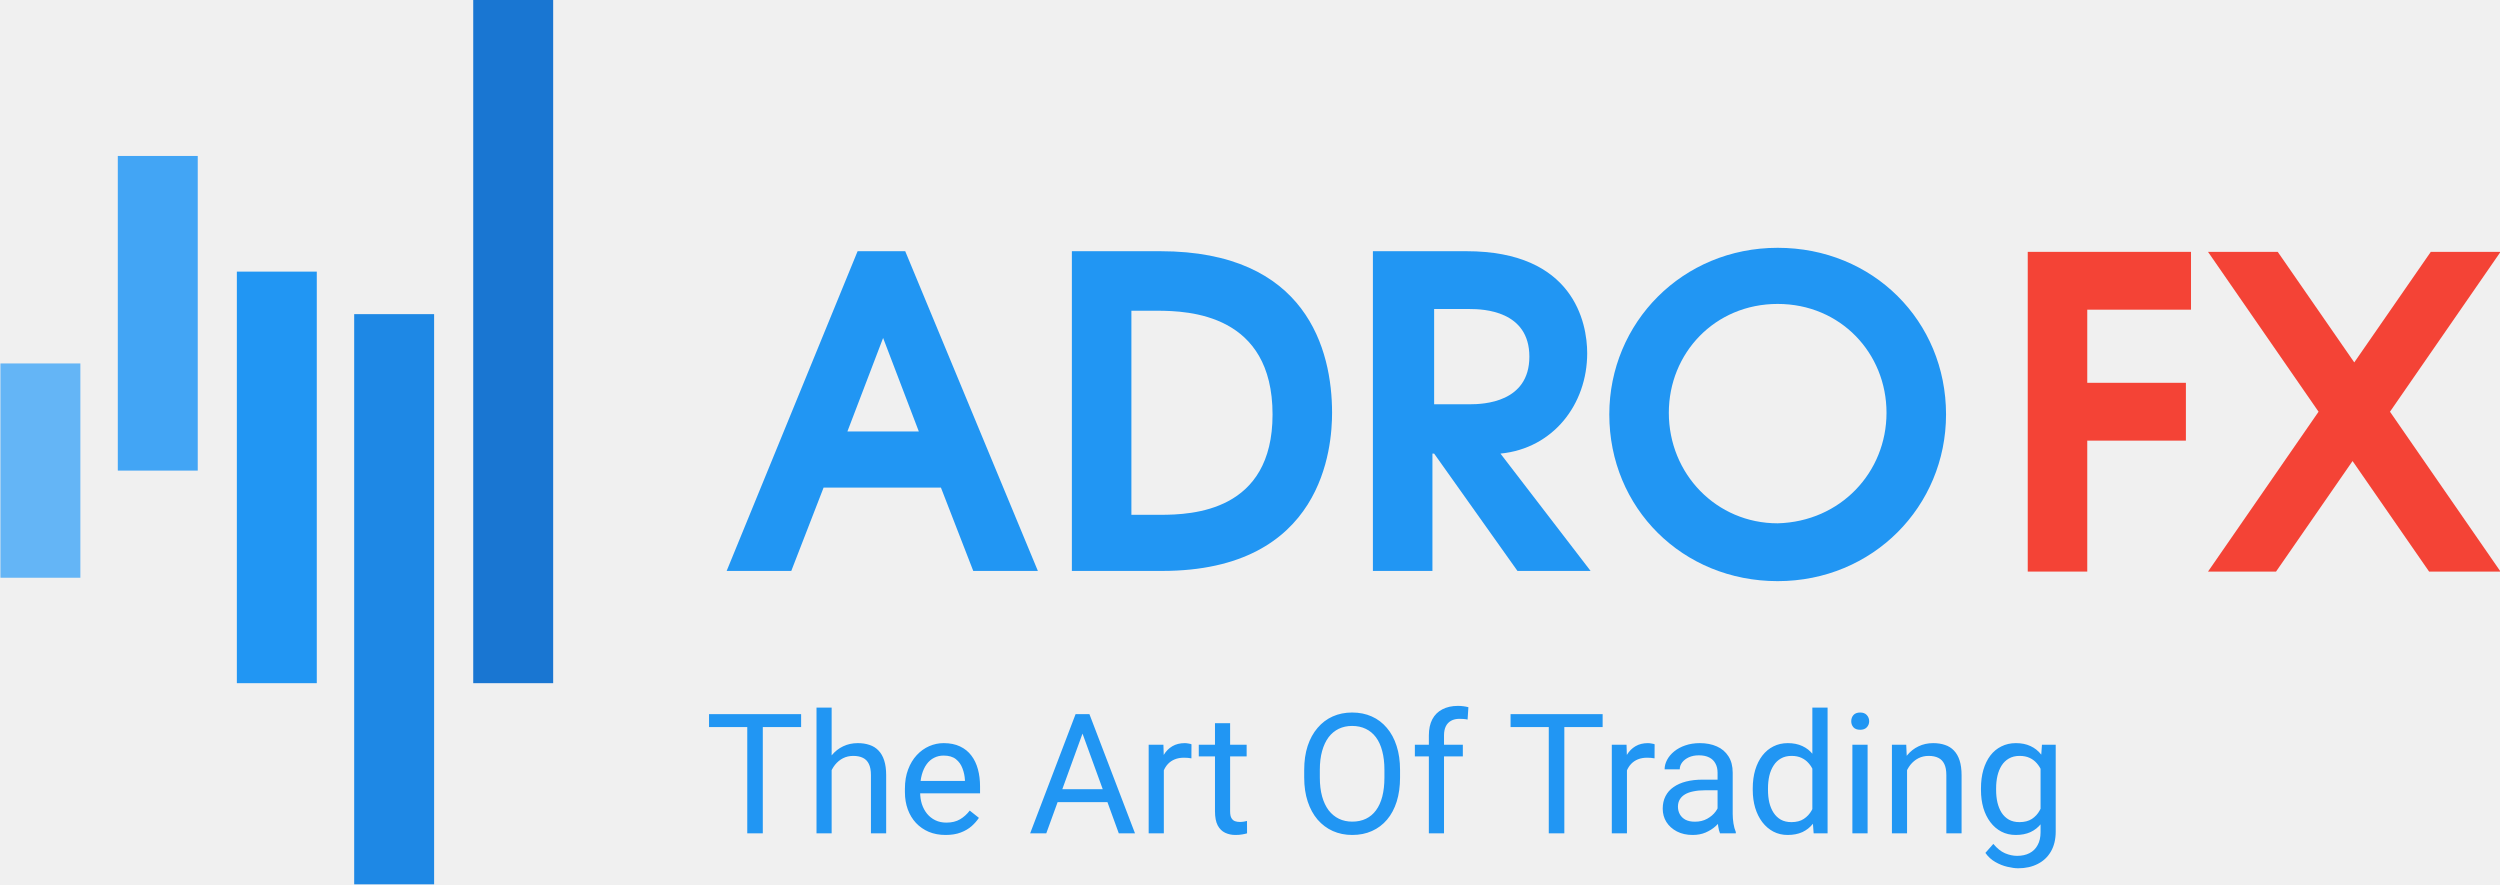
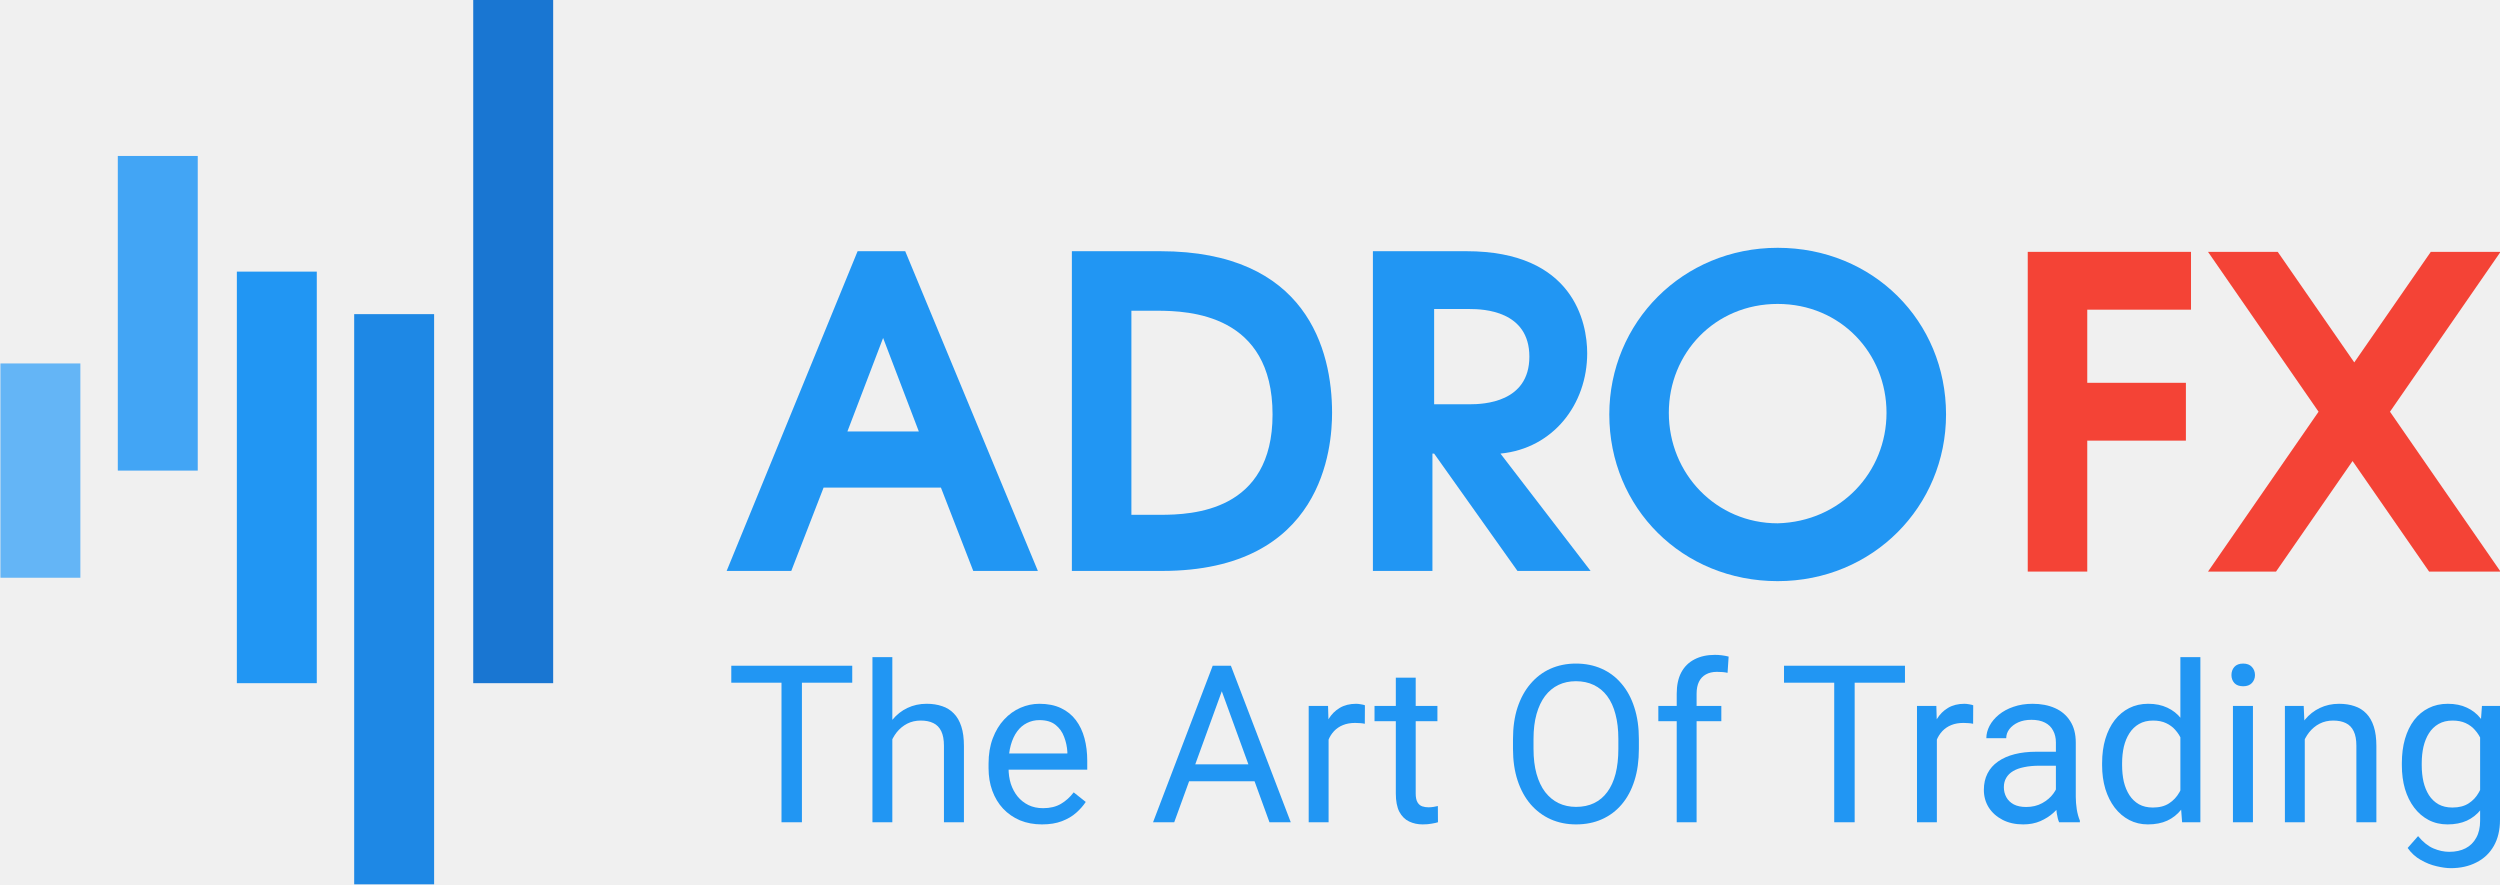
<svg xmlns="http://www.w3.org/2000/svg" width="147" height="52" viewBox="0 0 147 52" fill="none">
  <g clip-path="url(#clip0_6175_1293)">
    <path d="M50.427 14.771H53.227L61.027 33.571H57.227L55.327 28.671H48.427L46.527 33.571H42.727L50.427 14.771ZM54.027 25.371L51.927 19.871L49.827 25.371H54.027Z" fill="#2196F3" />
    <path d="M63.026 14.771H68.226C76.826 14.771 78.326 20.571 78.326 24.271C78.326 26.271 77.826 33.571 68.326 33.571H63.026V14.771ZM68.226 30.271C70.126 30.271 74.826 30.071 74.826 24.371C74.826 18.471 69.926 18.271 68.026 18.271H66.526V30.271H68.226Z" fill="#2196F3" />
    <path d="M80.827 14.771H86.227C92.527 14.771 93.327 18.971 93.327 20.771C93.327 23.771 91.327 26.371 88.227 26.671L93.527 33.571H89.227L84.327 26.671H84.227V33.571H80.727V14.771H80.827ZM84.327 23.771H86.427C87.227 23.771 89.927 23.671 89.927 20.971C89.927 18.271 87.227 18.171 86.427 18.171H84.327V23.771Z" fill="#2196F3" />
    <path d="M114.427 24.371C114.427 29.771 110.127 34.171 104.527 34.171C98.927 34.171 94.627 29.871 94.627 24.371C94.627 18.971 98.927 14.571 104.527 14.571C110.127 14.571 114.427 18.871 114.427 24.371ZM110.927 24.271C110.927 20.771 108.227 17.871 104.527 17.871C100.827 17.871 98.127 20.771 98.127 24.271C98.127 27.871 100.927 30.771 104.527 30.771C108.227 30.671 110.927 27.771 110.927 24.271Z" fill="#2196F3" />
    <path d="M32.526 -0.029H27.826V40.171H32.526V-0.029Z" fill="#1976D2" />
    <path d="M25.526 18.471H20.826V52.171H25.526V18.471Z" fill="#1E88E5" />
    <path d="M18.627 15.971H13.927V40.171H18.627V15.971Z" fill="#2196F3" />
    <path d="M11.627 9.171H6.927V27.671H11.627V9.171Z" fill="#42A5F5" />
    <path d="M4.726 21.371H0.026V33.971H4.726V21.371Z" fill="#64B5F6" />
    <path d="M119.231 14.809H128.831V18.209H122.731V22.509H128.531V25.909H122.731V33.609H119.231V14.809Z" fill="#F44336" />
    <path d="M136.331 24.209L129.831 14.809H133.931L138.431 21.309L142.931 14.809H147.031L140.531 24.209L147.031 33.609H142.831L138.331 27.109L133.831 33.609H129.831L136.331 24.209Z" fill="#F44336" />
-     <path d="M44.853 41.992V49H43.939V41.992H44.853ZM47.106 41.992V42.753H41.691V41.992H47.106ZM48.901 41.607V49H48.011V41.607H48.901ZM48.689 46.199L48.319 46.184C48.322 45.828 48.375 45.499 48.478 45.198C48.58 44.893 48.725 44.628 48.911 44.404C49.097 44.179 49.318 44.006 49.575 43.884C49.835 43.759 50.122 43.696 50.437 43.696C50.693 43.696 50.924 43.731 51.13 43.802C51.335 43.869 51.51 43.978 51.654 44.129C51.802 44.28 51.914 44.476 51.991 44.716C52.068 44.954 52.107 45.244 52.107 45.587V49H51.211V45.578C51.211 45.305 51.171 45.087 51.091 44.923C51.011 44.757 50.894 44.636 50.74 44.562C50.586 44.485 50.396 44.447 50.172 44.447C49.95 44.447 49.748 44.493 49.565 44.586C49.386 44.679 49.23 44.808 49.099 44.971C48.97 45.135 48.869 45.323 48.795 45.535C48.725 45.743 48.689 45.965 48.689 46.199ZM55.601 49.096C55.238 49.096 54.91 49.035 54.614 48.913C54.322 48.788 54.07 48.613 53.859 48.389C53.65 48.164 53.49 47.898 53.377 47.59C53.265 47.282 53.209 46.945 53.209 46.579V46.377C53.209 45.953 53.271 45.576 53.397 45.246C53.522 44.912 53.692 44.63 53.907 44.399C54.122 44.168 54.366 43.993 54.638 43.874C54.911 43.755 55.193 43.696 55.485 43.696C55.858 43.696 56.178 43.76 56.448 43.889C56.721 44.017 56.944 44.197 57.117 44.428C57.29 44.655 57.419 44.925 57.502 45.236C57.586 45.544 57.627 45.881 57.627 46.247V46.646H53.738V45.92H56.737V45.852C56.724 45.621 56.676 45.397 56.592 45.178C56.512 44.96 56.384 44.781 56.207 44.639C56.031 44.498 55.79 44.428 55.485 44.428C55.283 44.428 55.097 44.471 54.927 44.557C54.757 44.641 54.611 44.766 54.489 44.933C54.367 45.1 54.273 45.304 54.205 45.544C54.138 45.785 54.104 46.062 54.104 46.377V46.579C54.104 46.826 54.138 47.059 54.205 47.277C54.276 47.492 54.377 47.681 54.508 47.845C54.643 48.008 54.805 48.137 54.995 48.23C55.187 48.323 55.405 48.37 55.649 48.37C55.964 48.37 56.23 48.305 56.448 48.177C56.666 48.049 56.857 47.877 57.021 47.662L57.56 48.09C57.447 48.26 57.305 48.422 57.132 48.577C56.958 48.73 56.745 48.856 56.491 48.952C56.241 49.048 55.944 49.096 55.601 49.096ZM63.841 42.613L61.521 49H60.573L63.244 41.992H63.855L63.841 42.613ZM65.785 49L63.461 42.613L63.446 41.992H64.058L66.738 49H65.785ZM65.665 46.406V47.166H61.728V46.406H65.665ZM68.433 44.611V49H67.542V43.792H68.409L68.433 44.611ZM70.059 43.763L70.055 44.591C69.981 44.575 69.91 44.566 69.843 44.562C69.779 44.556 69.705 44.553 69.621 44.553C69.416 44.553 69.235 44.585 69.078 44.649C68.92 44.713 68.787 44.803 68.678 44.919C68.569 45.034 68.482 45.172 68.418 45.332C68.357 45.49 68.317 45.663 68.298 45.852L68.047 45.997C68.047 45.682 68.078 45.387 68.139 45.111C68.203 44.835 68.301 44.591 68.433 44.38C68.564 44.164 68.731 43.998 68.933 43.879C69.138 43.757 69.382 43.696 69.665 43.696C69.729 43.696 69.803 43.704 69.886 43.72C69.969 43.733 70.027 43.747 70.059 43.763ZM73.303 43.792V44.476H70.488V43.792H73.303ZM71.441 42.526H72.331V47.71C72.331 47.887 72.358 48.02 72.413 48.11C72.468 48.199 72.538 48.259 72.625 48.288C72.711 48.316 72.804 48.331 72.904 48.331C72.978 48.331 73.055 48.325 73.135 48.312C73.218 48.296 73.281 48.283 73.323 48.273L73.327 49C73.257 49.023 73.164 49.043 73.048 49.063C72.936 49.085 72.8 49.096 72.639 49.096C72.421 49.096 72.22 49.053 72.037 48.966C71.855 48.88 71.709 48.735 71.6 48.533C71.494 48.328 71.441 48.052 71.441 47.705V42.526ZM82.323 45.275V45.718C82.323 46.244 82.257 46.715 82.126 47.133C81.994 47.55 81.805 47.904 81.558 48.196C81.311 48.488 81.014 48.711 80.667 48.865C80.324 49.019 79.939 49.096 79.512 49.096C79.098 49.096 78.718 49.019 78.371 48.865C78.028 48.711 77.73 48.488 77.476 48.196C77.226 47.904 77.032 47.55 76.894 47.133C76.756 46.715 76.687 46.244 76.687 45.718V45.275C76.687 44.748 76.754 44.278 76.889 43.864C77.027 43.447 77.221 43.093 77.472 42.801C77.722 42.506 78.019 42.281 78.362 42.127C78.708 41.973 79.089 41.896 79.503 41.896C79.929 41.896 80.314 41.973 80.658 42.127C81.004 42.281 81.301 42.506 81.548 42.801C81.798 43.093 81.989 43.447 82.121 43.864C82.256 44.278 82.323 44.748 82.323 45.275ZM81.404 45.718V45.265C81.404 44.848 81.36 44.479 81.274 44.158C81.19 43.837 81.067 43.568 80.903 43.349C80.74 43.131 80.539 42.966 80.302 42.854C80.067 42.741 79.801 42.685 79.503 42.685C79.214 42.685 78.952 42.741 78.718 42.854C78.487 42.966 78.288 43.131 78.121 43.349C77.958 43.568 77.831 43.837 77.741 44.158C77.651 44.479 77.606 44.848 77.606 45.265V45.718C77.606 46.138 77.651 46.51 77.741 46.834C77.831 47.155 77.959 47.426 78.126 47.648C78.296 47.866 78.497 48.031 78.728 48.143C78.962 48.256 79.223 48.312 79.512 48.312C79.814 48.312 80.082 48.256 80.316 48.143C80.55 48.031 80.748 47.866 80.908 47.648C81.072 47.426 81.195 47.155 81.279 46.834C81.362 46.51 81.404 46.138 81.404 45.718ZM84.908 49H84.017V43.244C84.017 42.868 84.085 42.552 84.219 42.295C84.357 42.035 84.555 41.84 84.811 41.708C85.068 41.574 85.373 41.506 85.726 41.506C85.829 41.506 85.931 41.513 86.034 41.525C86.14 41.538 86.243 41.557 86.342 41.583L86.294 42.31C86.226 42.294 86.149 42.283 86.063 42.276C85.979 42.27 85.896 42.267 85.812 42.267C85.623 42.267 85.46 42.305 85.322 42.382C85.187 42.456 85.084 42.565 85.013 42.709C84.943 42.854 84.908 43.032 84.908 43.244V49ZM86.015 43.792V44.476H83.194V43.792H86.015ZM91.983 41.992V49H91.068V41.992H91.983ZM94.235 41.992V42.753H88.821V41.992H94.235ZM95.665 44.611V49H94.774V43.792H95.641L95.665 44.611ZM97.292 43.763L97.287 44.591C97.213 44.575 97.142 44.566 97.075 44.562C97.011 44.556 96.937 44.553 96.854 44.553C96.648 44.553 96.467 44.585 96.31 44.649C96.153 44.713 96.019 44.803 95.91 44.919C95.801 45.034 95.715 45.172 95.65 45.332C95.589 45.49 95.549 45.663 95.53 45.852L95.28 45.997C95.28 45.682 95.31 45.387 95.371 45.111C95.435 44.835 95.533 44.591 95.665 44.38C95.796 44.164 95.963 43.998 96.165 43.879C96.371 43.757 96.615 43.696 96.897 43.696C96.961 43.696 97.035 43.704 97.118 43.72C97.202 43.733 97.26 43.747 97.292 43.763ZM100.993 48.11V45.429C100.993 45.223 100.951 45.045 100.868 44.895C100.788 44.74 100.666 44.622 100.502 44.538C100.338 44.455 100.136 44.413 99.895 44.413C99.671 44.413 99.474 44.452 99.303 44.529C99.137 44.606 99.005 44.707 98.909 44.832C98.816 44.957 98.769 45.092 98.769 45.236H97.879C97.879 45.05 97.927 44.866 98.023 44.683C98.12 44.5 98.257 44.334 98.437 44.187C98.62 44.036 98.838 43.917 99.092 43.831C99.348 43.741 99.634 43.696 99.948 43.696C100.327 43.696 100.661 43.76 100.95 43.889C101.242 44.017 101.469 44.211 101.633 44.471C101.8 44.728 101.883 45.05 101.883 45.438V47.864C101.883 48.037 101.898 48.222 101.927 48.418C101.959 48.613 102.005 48.782 102.066 48.923V49H101.137C101.092 48.897 101.057 48.761 101.031 48.591C101.006 48.418 100.993 48.257 100.993 48.11ZM101.147 45.843L101.157 46.468H100.256C100.003 46.468 99.777 46.489 99.578 46.531C99.379 46.569 99.212 46.629 99.077 46.709C98.942 46.789 98.84 46.89 98.769 47.012C98.699 47.131 98.663 47.27 98.663 47.431C98.663 47.595 98.7 47.744 98.774 47.879C98.848 48.013 98.959 48.121 99.106 48.201C99.257 48.278 99.442 48.316 99.66 48.316C99.932 48.316 100.173 48.259 100.382 48.143C100.59 48.028 100.755 47.887 100.877 47.72C101.003 47.553 101.07 47.391 101.08 47.234L101.46 47.662C101.437 47.797 101.376 47.946 101.277 48.11C101.177 48.273 101.044 48.431 100.877 48.581C100.714 48.729 100.518 48.852 100.29 48.952C100.066 49.048 99.812 49.096 99.53 49.096C99.177 49.096 98.867 49.027 98.601 48.889C98.338 48.751 98.132 48.567 97.985 48.336C97.84 48.102 97.768 47.84 97.768 47.551C97.768 47.272 97.823 47.027 97.932 46.815C98.041 46.6 98.198 46.422 98.403 46.281C98.609 46.136 98.856 46.027 99.145 45.953C99.433 45.88 99.756 45.843 100.112 45.843H101.147ZM106.566 47.989V41.607H107.462V49H106.643L106.566 47.989ZM103.062 46.454V46.353C103.062 45.955 103.111 45.594 103.207 45.27C103.306 44.943 103.446 44.662 103.626 44.428C103.809 44.193 104.025 44.014 104.275 43.889C104.529 43.76 104.811 43.696 105.122 43.696C105.45 43.696 105.735 43.754 105.979 43.869C106.226 43.982 106.435 44.147 106.605 44.365C106.778 44.58 106.915 44.84 107.014 45.145C107.113 45.45 107.182 45.794 107.221 46.179V46.622C107.186 47.004 107.117 47.347 107.014 47.652C106.915 47.957 106.778 48.217 106.605 48.432C106.435 48.647 106.226 48.812 105.979 48.928C105.732 49.04 105.443 49.096 105.113 49.096C104.808 49.096 104.529 49.031 104.275 48.899C104.025 48.767 103.809 48.583 103.626 48.345C103.446 48.108 103.306 47.829 103.207 47.508C103.111 47.184 103.062 46.833 103.062 46.454ZM103.958 46.353V46.454C103.958 46.714 103.983 46.958 104.035 47.185C104.089 47.413 104.173 47.614 104.285 47.787C104.397 47.96 104.54 48.097 104.713 48.196C104.887 48.292 105.094 48.341 105.334 48.341C105.629 48.341 105.872 48.278 106.061 48.153C106.254 48.028 106.408 47.862 106.523 47.657C106.639 47.452 106.728 47.229 106.793 46.988V45.828C106.754 45.652 106.698 45.482 106.624 45.318C106.554 45.151 106.461 45.004 106.345 44.875C106.233 44.744 106.093 44.639 105.926 44.562C105.763 44.485 105.568 44.447 105.344 44.447C105.1 44.447 104.89 44.498 104.713 44.601C104.54 44.7 104.397 44.838 104.285 45.015C104.173 45.188 104.089 45.39 104.035 45.621C103.983 45.849 103.958 46.093 103.958 46.353ZM109.815 43.792V49H108.92V43.792H109.815ZM108.853 42.411C108.853 42.267 108.896 42.145 108.983 42.045C109.072 41.946 109.204 41.896 109.377 41.896C109.547 41.896 109.677 41.946 109.767 42.045C109.86 42.145 109.907 42.267 109.907 42.411C109.907 42.549 109.86 42.668 109.767 42.767C109.677 42.863 109.547 42.911 109.377 42.911C109.204 42.911 109.072 42.863 108.983 42.767C108.896 42.668 108.853 42.549 108.853 42.411ZM112.135 44.904V49H111.245V43.792H112.087L112.135 44.904ZM111.923 46.199L111.553 46.184C111.556 45.828 111.609 45.499 111.712 45.198C111.814 44.893 111.959 44.628 112.145 44.404C112.331 44.179 112.552 44.006 112.809 43.884C113.069 43.759 113.356 43.696 113.67 43.696C113.927 43.696 114.158 43.731 114.364 43.802C114.569 43.869 114.744 43.978 114.888 44.129C115.036 44.28 115.148 44.476 115.225 44.716C115.302 44.954 115.341 45.244 115.341 45.587V49H114.445V45.578C114.445 45.305 114.405 45.087 114.325 44.923C114.245 44.757 114.128 44.636 113.974 44.562C113.82 44.485 113.63 44.447 113.406 44.447C113.184 44.447 112.982 44.493 112.799 44.586C112.62 44.679 112.464 44.808 112.332 44.971C112.204 45.135 112.103 45.323 112.029 45.535C111.959 45.743 111.923 45.965 111.923 46.199ZM120.067 43.792H120.876V48.889C120.876 49.348 120.783 49.74 120.596 50.064C120.41 50.388 120.15 50.633 119.817 50.8C119.486 50.97 119.104 51.055 118.671 51.055C118.492 51.055 118.28 51.026 118.036 50.968C117.795 50.914 117.558 50.819 117.324 50.685C117.093 50.553 116.898 50.375 116.741 50.15L117.208 49.621C117.426 49.884 117.654 50.067 117.892 50.17C118.132 50.272 118.37 50.324 118.604 50.324C118.886 50.324 119.13 50.271 119.335 50.165C119.541 50.059 119.7 49.902 119.812 49.693C119.927 49.488 119.985 49.234 119.985 48.933V44.938L120.067 43.792ZM116.481 46.454V46.353C116.481 45.955 116.528 45.594 116.621 45.27C116.717 44.943 116.854 44.662 117.03 44.428C117.21 44.193 117.426 44.014 117.68 43.889C117.933 43.76 118.219 43.696 118.536 43.696C118.864 43.696 119.149 43.754 119.393 43.869C119.64 43.982 119.849 44.147 120.019 44.365C120.192 44.58 120.329 44.84 120.428 45.145C120.527 45.45 120.596 45.794 120.635 46.179V46.622C120.6 47.004 120.531 47.347 120.428 47.652C120.329 47.957 120.192 48.217 120.019 48.432C119.849 48.647 119.64 48.812 119.393 48.928C119.146 49.04 118.857 49.096 118.527 49.096C118.216 49.096 117.933 49.031 117.68 48.899C117.429 48.767 117.214 48.583 117.035 48.345C116.855 48.108 116.717 47.829 116.621 47.508C116.528 47.184 116.481 46.833 116.481 46.454ZM117.372 46.353V46.454C117.372 46.714 117.397 46.958 117.449 47.185C117.503 47.413 117.585 47.614 117.694 47.787C117.806 47.96 117.949 48.097 118.123 48.196C118.296 48.292 118.503 48.341 118.743 48.341C119.039 48.341 119.283 48.278 119.475 48.153C119.668 48.028 119.82 47.862 119.932 47.657C120.048 47.452 120.138 47.229 120.202 46.988V45.828C120.166 45.652 120.112 45.482 120.038 45.318C119.968 45.151 119.875 45.004 119.759 44.875C119.647 44.744 119.507 44.639 119.34 44.562C119.173 44.485 118.978 44.447 118.753 44.447C118.509 44.447 118.299 44.498 118.123 44.601C117.949 44.7 117.806 44.838 117.694 45.015C117.585 45.188 117.503 45.39 117.449 45.621C117.397 45.849 117.372 46.093 117.372 46.353Z" fill="#2196F3" />
+     <path d="M145.938 41.509H147V48.203C147 48.806 146.878 49.32 146.633 49.746C146.389 50.172 146.048 50.494 145.609 50.713C145.175 50.936 144.674 51.048 144.105 51.048C143.869 51.048 143.591 51.01 143.27 50.934C142.954 50.863 142.642 50.738 142.335 50.561C142.031 50.389 141.776 50.155 141.57 49.86L142.183 49.164C142.47 49.51 142.769 49.75 143.081 49.885C143.397 50.02 143.709 50.087 144.016 50.087C144.387 50.087 144.707 50.018 144.977 49.879C145.247 49.739 145.455 49.533 145.603 49.259C145.755 48.989 145.831 48.656 145.831 48.26V43.014L145.938 41.509ZM141.229 45.005V44.872C141.229 44.349 141.29 43.875 141.412 43.45C141.538 43.02 141.717 42.651 141.949 42.343C142.185 42.036 142.47 41.8 142.803 41.635C143.135 41.467 143.511 41.383 143.928 41.383C144.358 41.383 144.733 41.458 145.053 41.61C145.377 41.758 145.651 41.975 145.875 42.261C146.102 42.544 146.281 42.885 146.412 43.285C146.543 43.686 146.633 44.139 146.684 44.644V45.226C146.638 45.727 146.547 46.178 146.412 46.579C146.281 46.979 146.102 47.321 145.875 47.603C145.651 47.885 145.377 48.102 145.053 48.254C144.728 48.401 144.349 48.475 143.915 48.475C143.506 48.475 143.135 48.389 142.803 48.216C142.474 48.043 142.191 47.801 141.955 47.489C141.719 47.177 141.538 46.811 141.412 46.389C141.29 45.964 141.229 45.502 141.229 45.005ZM142.398 44.872V45.005C142.398 45.346 142.432 45.666 142.499 45.966C142.571 46.265 142.678 46.528 142.822 46.756C142.969 46.983 143.157 47.163 143.384 47.293C143.612 47.419 143.884 47.483 144.2 47.483C144.587 47.483 144.908 47.401 145.16 47.236C145.413 47.072 145.613 46.855 145.761 46.585C145.913 46.315 146.031 46.023 146.115 45.706V44.183C146.069 43.951 145.997 43.728 145.9 43.513C145.807 43.294 145.685 43.1 145.533 42.931C145.386 42.758 145.203 42.622 144.983 42.52C144.764 42.419 144.507 42.369 144.212 42.369C143.892 42.369 143.616 42.436 143.384 42.571C143.157 42.702 142.969 42.883 142.822 43.115C142.678 43.342 142.571 43.608 142.499 43.911C142.432 44.21 142.398 44.531 142.398 44.872Z" fill="#2196F3" />
+     <path d="M135.521 42.969V48.349H134.352V41.509H135.458L135.521 42.969ZM135.243 44.67L134.756 44.651C134.76 44.183 134.83 43.751 134.965 43.355C135.1 42.955 135.289 42.607 135.534 42.312C135.778 42.017 136.069 41.789 136.406 41.629C136.747 41.465 137.125 41.383 137.538 41.383C137.875 41.383 138.178 41.429 138.448 41.522C138.718 41.61 138.947 41.753 139.137 41.952C139.331 42.15 139.478 42.407 139.579 42.723C139.681 43.035 139.731 43.416 139.731 43.867V48.349H138.555V43.854C138.555 43.496 138.503 43.209 138.397 42.995C138.292 42.775 138.138 42.617 137.936 42.52C137.734 42.419 137.485 42.369 137.19 42.369C136.899 42.369 136.634 42.43 136.393 42.552C136.157 42.674 135.953 42.843 135.78 43.058C135.612 43.273 135.479 43.519 135.382 43.797C135.289 44.071 135.243 44.362 135.243 44.67Z" fill="#2196F3" />
+     <path d="M132.473 41.509V48.349H131.297V41.509H132.473ZM131.209 39.695C131.209 39.505 131.266 39.345 131.38 39.214C131.498 39.084 131.67 39.018 131.898 39.018C132.121 39.018 132.292 39.084 132.41 39.214C132.532 39.345 132.593 39.505 132.593 39.695C132.593 39.876 132.532 40.032 132.41 40.163C132.292 40.289 132.121 40.352 131.898 40.352C131.67 40.352 131.498 40.289 131.38 40.163C131.266 40.032 131.209 39.876 131.209 39.695Z" fill="#2196F3" />
+     <path d="M128.206 47.021V38.639H129.382V48.349H128.308L128.206 47.021ZM123.604 45.005V44.872C123.604 44.349 123.668 43.875 123.794 43.45C123.925 43.02 124.108 42.651 124.344 42.343C124.584 42.036 124.869 41.8 125.197 41.635C125.53 41.467 125.901 41.382 126.31 41.382C126.74 41.382 127.115 41.458 127.435 41.61C127.76 41.758 128.034 41.974 128.257 42.261C128.485 42.543 128.664 42.885 128.794 43.285C128.925 43.685 129.016 44.139 129.066 44.644V45.226C129.02 45.727 128.929 46.178 128.794 46.579C128.664 46.979 128.485 47.32 128.257 47.603C128.034 47.885 127.76 48.102 127.435 48.254C127.111 48.401 126.731 48.475 126.297 48.475C125.897 48.475 125.53 48.389 125.197 48.216C124.869 48.043 124.584 47.801 124.344 47.489C124.108 47.177 123.925 46.81 123.794 46.389C123.668 45.963 123.604 45.502 123.604 45.005ZM124.78 44.872V45.005C124.78 45.346 124.814 45.666 124.881 45.965C124.953 46.265 125.063 46.528 125.21 46.756C125.358 46.983 125.545 47.162 125.773 47.293C126 47.419 126.272 47.483 126.588 47.483C126.976 47.483 127.294 47.4 127.543 47.236C127.796 47.072 127.998 46.855 128.15 46.585C128.301 46.315 128.419 46.022 128.504 45.706V44.183C128.453 43.951 128.379 43.728 128.282 43.513C128.19 43.294 128.067 43.1 127.916 42.931C127.768 42.758 127.585 42.621 127.366 42.52C127.151 42.419 126.896 42.369 126.601 42.369C126.281 42.369 126.005 42.436 125.773 42.571C125.545 42.702 125.358 42.883 125.21 43.114C125.063 43.342 124.953 43.608 124.881 43.911C124.814 44.21 124.78 44.531 124.78 44.872Z" fill="#2196F3" />
+     <path d="M120.887 47.179V43.658C120.887 43.389 120.832 43.155 120.722 42.957C120.617 42.754 120.457 42.598 120.242 42.489C120.027 42.379 119.762 42.325 119.445 42.325C119.15 42.325 118.891 42.375 118.668 42.476C118.449 42.577 118.276 42.71 118.15 42.874C118.027 43.039 117.966 43.216 117.966 43.405H116.797C116.797 43.161 116.86 42.919 116.986 42.678C117.113 42.438 117.294 42.221 117.53 42.027C117.77 41.829 118.057 41.673 118.39 41.56C118.727 41.442 119.102 41.383 119.515 41.383C120.012 41.383 120.451 41.467 120.83 41.635C121.213 41.804 121.513 42.059 121.727 42.4C121.947 42.737 122.056 43.161 122.056 43.671V46.857C122.056 47.084 122.075 47.327 122.113 47.584C122.155 47.841 122.216 48.062 122.296 48.248V48.349H121.076C121.017 48.214 120.971 48.035 120.937 47.812C120.904 47.584 120.887 47.373 120.887 47.179ZM121.089 44.202L121.102 45.024H119.92C119.587 45.024 119.29 45.051 119.028 45.106C118.767 45.157 118.548 45.234 118.371 45.34C118.194 45.445 118.059 45.578 117.966 45.738C117.874 45.894 117.827 46.077 117.827 46.288C117.827 46.503 117.876 46.699 117.973 46.876C118.069 47.053 118.215 47.194 118.409 47.299C118.607 47.401 118.849 47.451 119.136 47.451C119.494 47.451 119.81 47.375 120.084 47.224C120.358 47.072 120.575 46.886 120.735 46.667C120.899 46.448 120.988 46.235 121.001 46.029L121.5 46.591C121.47 46.768 121.39 46.964 121.26 47.179C121.129 47.394 120.954 47.601 120.735 47.799C120.52 47.993 120.263 48.155 119.964 48.286C119.669 48.412 119.336 48.475 118.965 48.475C118.501 48.475 118.095 48.385 117.745 48.203C117.399 48.022 117.13 47.78 116.936 47.476C116.746 47.169 116.651 46.825 116.651 46.446C116.651 46.079 116.723 45.757 116.866 45.479C117.01 45.197 117.216 44.963 117.486 44.777C117.756 44.587 118.08 44.444 118.459 44.347C118.839 44.25 119.262 44.202 119.73 44.202H121.089Z" fill="#2196F3" />
+     <path d="M113.888 42.584V48.349H112.719V41.509H113.857L113.888 42.584ZM116.025 41.471L116.019 42.558C115.922 42.537 115.829 42.525 115.74 42.52C115.656 42.512 115.559 42.508 115.45 42.508C115.18 42.508 114.942 42.55 114.735 42.634C114.529 42.718 114.354 42.837 114.211 42.988C114.067 43.14 113.954 43.321 113.869 43.532C113.789 43.738 113.736 43.966 113.711 44.215L113.382 44.404C113.382 43.991 113.423 43.603 113.503 43.241C113.587 42.879 113.715 42.558 113.888 42.28C114.061 41.998 114.28 41.779 114.546 41.623C114.815 41.463 115.136 41.383 115.506 41.383C115.591 41.383 115.688 41.393 115.797 41.414C115.907 41.431 115.983 41.45 116.025 41.471Z" fill="#2196F3" />
+     <path d="M109.054 39.145V48.349H107.852V39.145H109.054ZM112.012 39.145V40.143H104.9V39.145H112.012Z" fill="#2196F3" />
+     <path d="M99.76 48.349H98.591V40.788C98.591 40.295 98.679 39.88 98.856 39.543C99.037 39.202 99.297 38.944 99.634 38.772C99.971 38.595 100.371 38.506 100.835 38.506C100.97 38.506 101.105 38.514 101.239 38.531C101.378 38.548 101.513 38.574 101.644 38.607L101.581 39.562C101.492 39.541 101.391 39.526 101.277 39.517C101.168 39.509 101.058 39.505 100.949 39.505C100.7 39.505 100.485 39.556 100.304 39.657C100.127 39.754 99.992 39.897 99.899 40.087C99.806 40.276 99.76 40.51 99.76 40.788V48.349ZM101.214 41.509V42.406H97.51V41.509H101.214Z" fill="#2196F3" />
+     <path d="M96.366 43.456V44.038C96.366 44.729 96.28 45.348 96.107 45.896C95.934 46.444 95.686 46.91 95.361 47.293C95.037 47.677 94.647 47.969 94.192 48.172C93.741 48.374 93.235 48.475 92.674 48.475C92.131 48.475 91.632 48.374 91.176 48.172C90.725 47.969 90.334 47.677 90.001 47.293C89.672 46.91 89.417 46.444 89.236 45.896C89.055 45.348 88.964 44.729 88.964 44.038V43.456C88.964 42.765 89.052 42.147 89.229 41.604C89.411 41.056 89.665 40.59 89.994 40.207C90.323 39.819 90.713 39.524 91.164 39.322C91.619 39.12 92.118 39.018 92.662 39.018C93.222 39.018 93.728 39.12 94.179 39.322C94.634 39.524 95.024 39.819 95.349 40.207C95.677 40.59 95.928 41.056 96.101 41.604C96.278 42.147 96.366 42.765 96.366 43.456ZM95.159 44.038V43.443C95.159 42.895 95.102 42.411 94.988 41.989C94.879 41.568 94.716 41.214 94.501 40.927C94.287 40.641 94.023 40.424 93.711 40.276C93.404 40.129 93.054 40.055 92.662 40.055C92.283 40.055 91.939 40.129 91.632 40.276C91.328 40.424 91.067 40.641 90.848 40.927C90.633 41.214 90.466 41.568 90.348 41.989C90.23 42.411 90.171 42.895 90.171 43.443V44.038C90.171 44.59 90.23 45.078 90.348 45.504C90.466 45.925 90.635 46.282 90.854 46.572C91.077 46.859 91.341 47.076 91.644 47.224C91.952 47.371 92.295 47.445 92.674 47.445C93.071 47.445 93.423 47.371 93.73 47.224C94.038 47.076 94.297 46.859 94.508 46.572C94.723 46.282 94.885 45.925 94.995 45.504C95.104 45.078 95.159 44.59 95.159 44.038Z" fill="#2196F3" />
+     <path d="M84.52 41.508V42.406H80.822V41.508H84.52ZM82.074 39.846H83.243V46.654C83.243 46.886 83.279 47.061 83.351 47.179C83.422 47.297 83.515 47.375 83.629 47.413C83.743 47.451 83.865 47.47 83.996 47.47C84.093 47.47 84.194 47.461 84.299 47.444C84.409 47.423 84.491 47.406 84.546 47.394L84.552 48.348C84.459 48.378 84.337 48.405 84.185 48.43C84.038 48.46 83.859 48.475 83.648 48.475C83.361 48.475 83.098 48.418 82.858 48.304C82.618 48.19 82.426 48.001 82.282 47.735C82.143 47.465 82.074 47.103 82.074 46.648V39.846Z" fill="#2196F3" />
+     <path d="M78.121 42.584V48.349H76.951V41.509H78.089L78.121 42.584ZM80.257 41.471L80.251 42.558C80.154 42.537 80.061 42.525 79.973 42.52C79.888 42.512 79.792 42.508 79.682 42.508C79.412 42.508 79.174 42.55 78.968 42.634C78.761 42.718 78.586 42.837 78.443 42.988C78.3 43.14 78.186 43.321 78.102 43.532C78.022 43.738 77.969 43.966 77.944 44.215L77.615 44.404C77.615 43.991 77.655 43.603 77.735 43.241C77.819 42.879 77.948 42.558 78.121 42.28C78.293 41.998 78.513 41.779 78.778 41.623C79.048 41.463 79.368 41.383 79.739 41.383C79.823 41.383 79.92 41.393 80.03 41.414C80.139 41.431 80.215 41.45 80.257 41.471Z" fill="#2196F3" />
+     <path d="M72.091 39.96L69.044 48.349H67.799L71.307 39.145H72.11L72.091 39.96ZM74.645 48.349L71.592 39.96L71.573 39.145H72.376L75.897 48.349H74.645ZM74.487 44.941V45.94H69.316V44.941H74.487Z" fill="#2196F3" />
+     <path d="M61.269 48.475C60.792 48.475 60.361 48.395 59.973 48.235C59.589 48.071 59.258 47.841 58.98 47.546C58.706 47.251 58.496 46.901 58.348 46.497C58.201 46.092 58.127 45.65 58.127 45.169V44.904C58.127 44.347 58.209 43.852 58.373 43.418C58.538 42.98 58.761 42.609 59.044 42.306C59.326 42.002 59.646 41.772 60.004 41.617C60.363 41.461 60.733 41.383 61.117 41.383C61.606 41.383 62.027 41.467 62.381 41.635C62.739 41.804 63.032 42.04 63.26 42.343C63.487 42.643 63.656 42.997 63.766 43.405C63.875 43.81 63.93 44.252 63.93 44.733V45.258H58.822V44.303H62.761V44.215C62.744 43.911 62.681 43.616 62.571 43.33C62.466 43.043 62.297 42.807 62.065 42.622C61.833 42.436 61.517 42.343 61.117 42.343C60.852 42.343 60.607 42.4 60.384 42.514C60.16 42.624 59.969 42.788 59.809 43.007C59.648 43.226 59.524 43.494 59.435 43.81C59.347 44.126 59.303 44.491 59.303 44.904V45.169C59.303 45.494 59.347 45.799 59.435 46.086C59.528 46.368 59.661 46.617 59.834 46.832C60.011 47.047 60.224 47.215 60.472 47.337C60.725 47.46 61.012 47.521 61.332 47.521C61.745 47.521 62.095 47.436 62.381 47.268C62.668 47.099 62.919 46.874 63.133 46.591L63.842 47.154C63.694 47.377 63.507 47.59 63.279 47.792C63.051 47.995 62.771 48.159 62.438 48.286C62.109 48.412 61.72 48.475 61.269 48.475Z" fill="#2196F3" />
+     <path d="M52.469 38.639V48.349H51.3V38.639H52.469ZM52.191 44.67L51.704 44.651C51.709 44.183 51.778 43.751 51.913 43.355C52.048 42.954 52.237 42.607 52.482 42.312C52.726 42.017 53.017 41.789 53.354 41.629C53.696 41.465 54.073 41.382 54.486 41.382C54.823 41.382 55.126 41.429 55.396 41.522C55.666 41.61 55.895 41.753 56.085 41.951C56.279 42.149 56.426 42.407 56.528 42.723C56.629 43.034 56.679 43.416 56.679 43.867V48.349H55.504V43.854C55.504 43.496 55.451 43.209 55.346 42.994C55.24 42.775 55.086 42.617 54.884 42.52C54.682 42.419 54.433 42.369 54.138 42.369C53.847 42.369 53.582 42.43 53.342 42.552C53.106 42.674 52.901 42.843 52.728 43.058C52.56 43.273 52.427 43.519 52.33 43.797C52.237 44.071 52.191 44.362 52.191 44.67Z" fill="#2196F3" />
+     <path d="M47.153 39.145V48.349H45.952V39.145H47.153ZM50.112 39.145V40.143H43V39.145H50.112Z" fill="#2196F3" />
  </g>
  <defs>
    <clipPath id="clip0_6175_1293">
      <rect width="147" height="52" fill="white" />
    </clipPath>
  </defs>
</svg>
